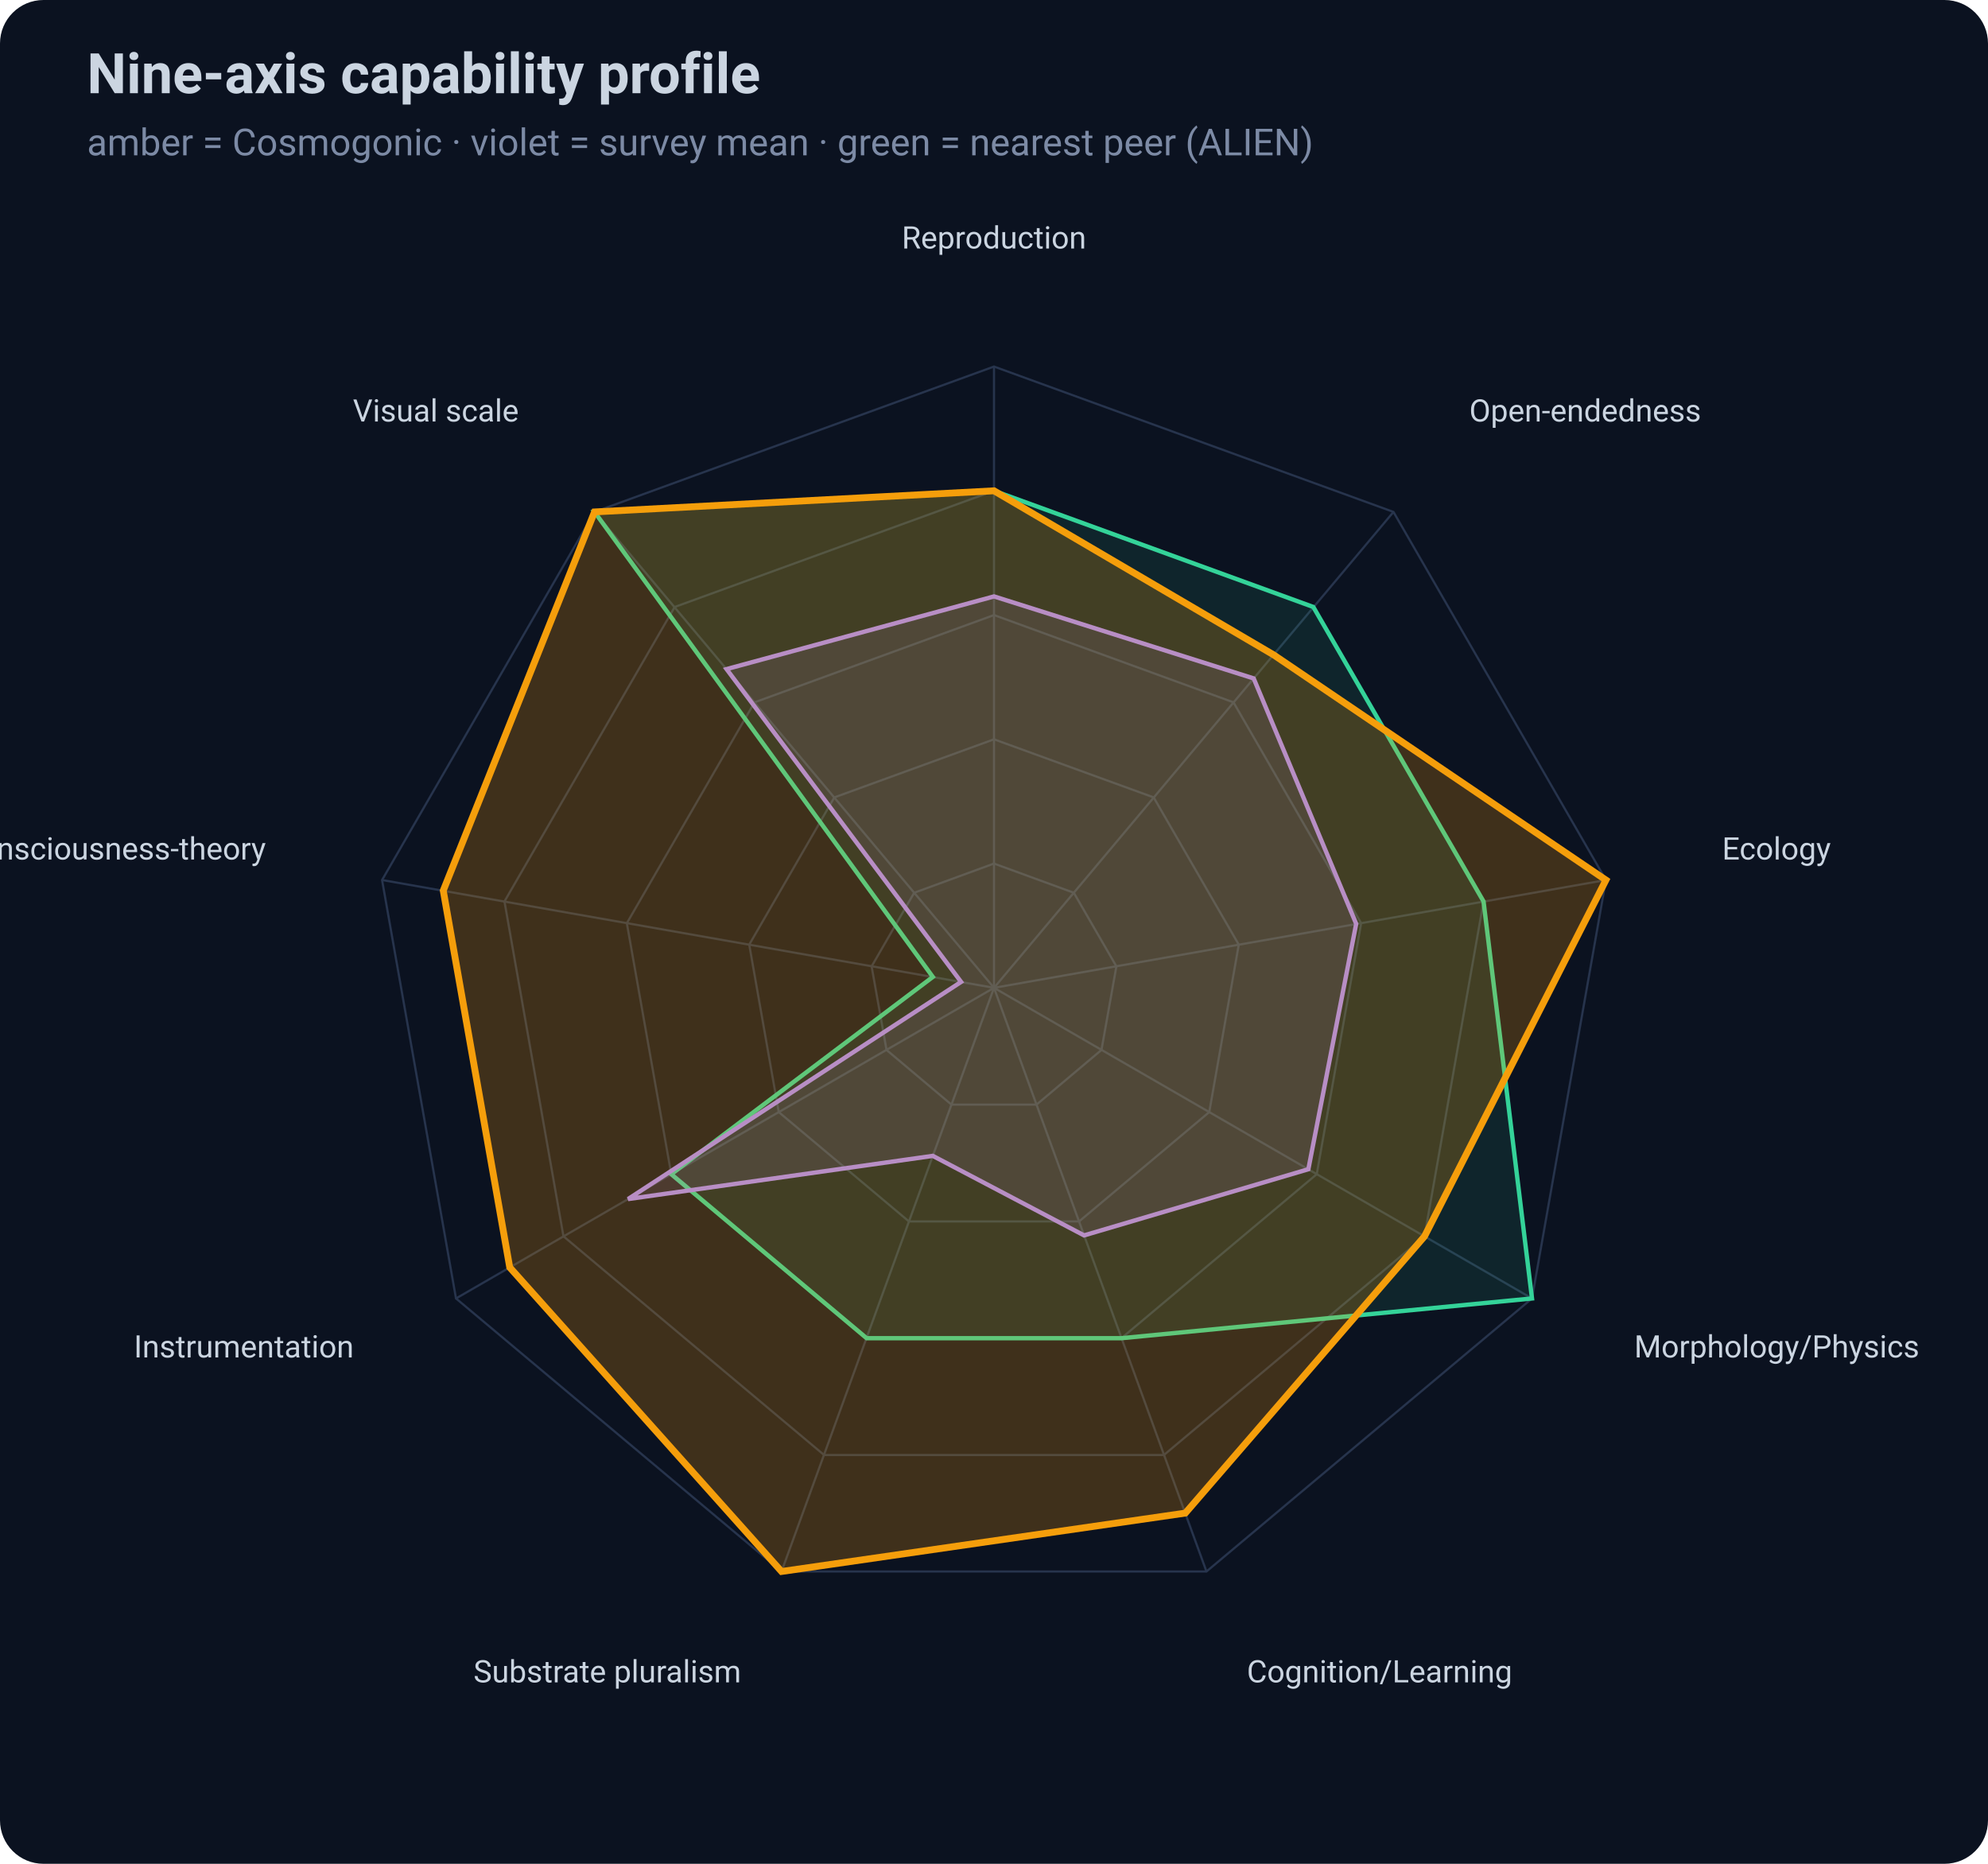
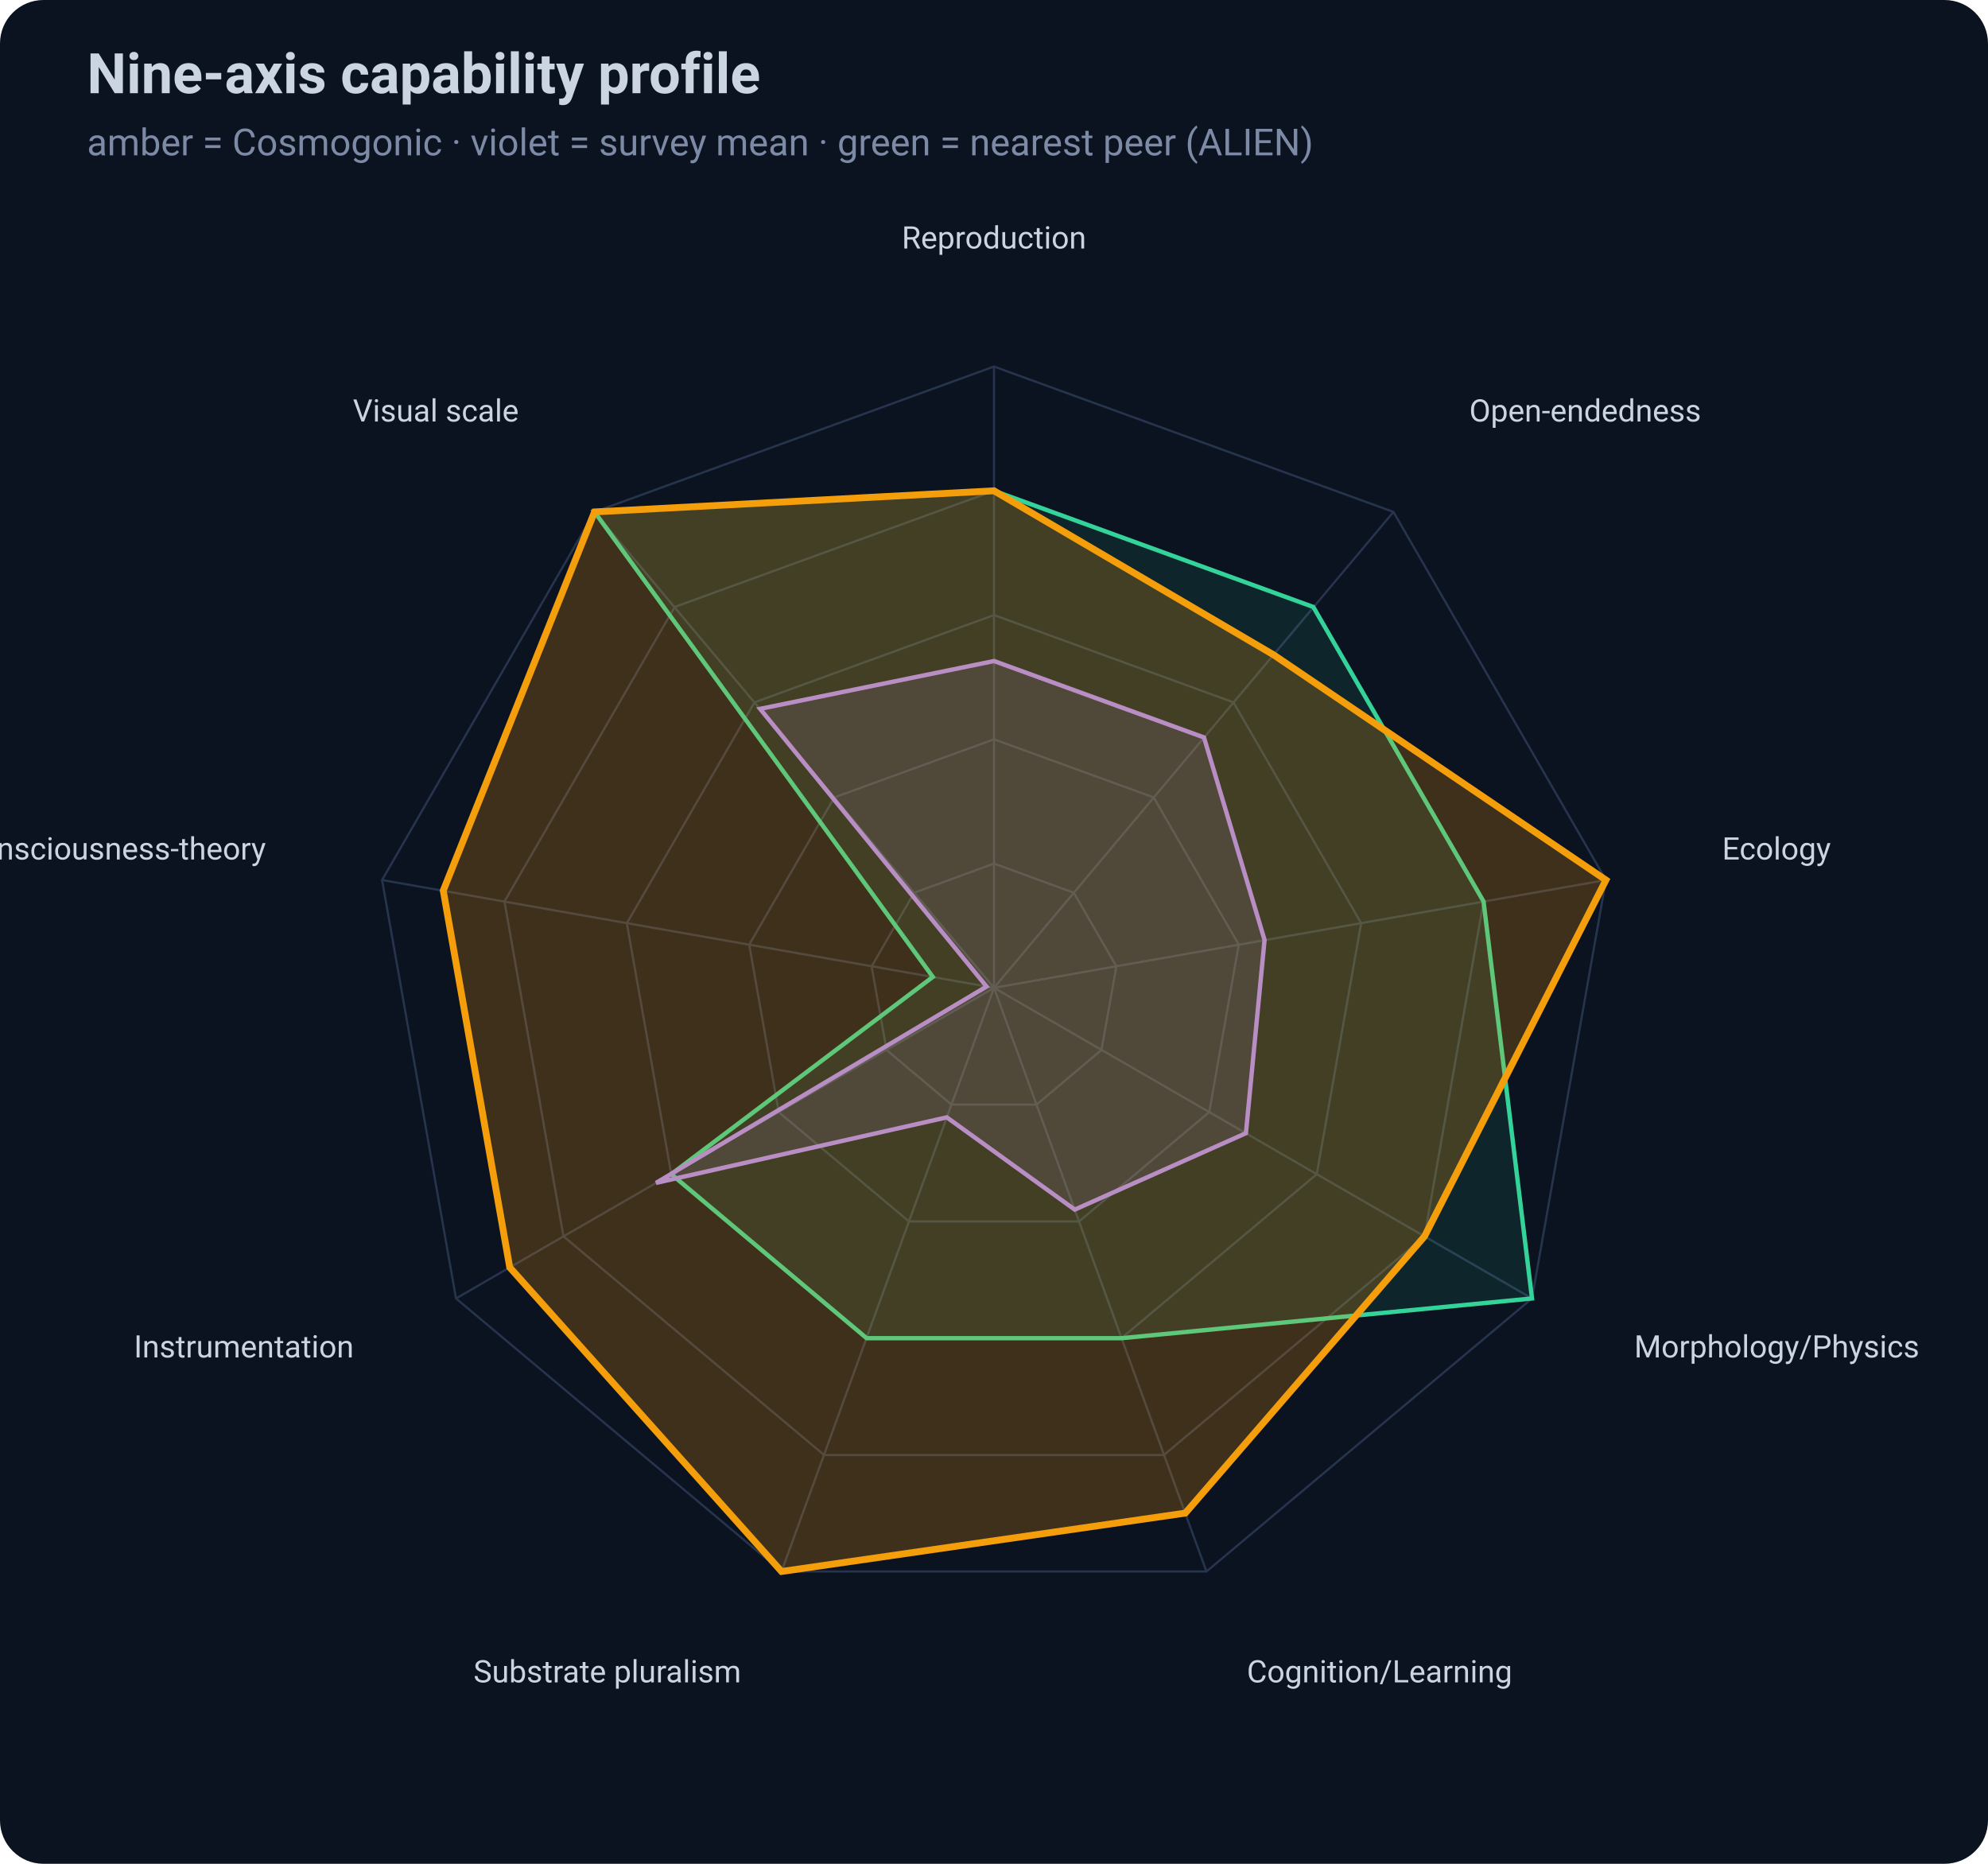
<svg xmlns="http://www.w3.org/2000/svg" viewBox="0 0 640 600" font-family="ui-sans-serif,system-ui,Segoe UI,Roboto,sans-serif" role="img" aria-label="Nine-axis capability radar">
  <rect width="640" height="600" rx="14" fill="#0b1220" />
  <text x="28" y="30" fill="#cbd5e1" font-size="18" font-weight="700">Nine-axis capability profile</text>
  <text x="28" y="50" fill="#7c8aa5" font-size="12">amber = Cosmogonic · violet = survey mean · green = nearest peer (ALIEN)</text>
  <polygon points="320,278 345.7,287.4 359.4,311.1 354.6,338 333.7,355.6 306.3,355.6 285.4,338 280.6,311.1 294.3,287.4" fill="none" stroke="#27344d" stroke-width="0.7" />
  <polygon points="320,238 371.4,256.7 398.8,304.1 389.3,358 347.4,393.2 292.6,393.2 250.7,358 241.2,304.1 268.6,256.7" fill="none" stroke="#27344d" stroke-width="0.7" />
  <polygon points="320,198 397.1,226.1 438.2,297.2 423.9,378 361,430.8 279,430.8 216.1,378 201.8,297.2 242.9,226.1" fill="none" stroke="#27344d" stroke-width="0.7" />
  <polygon points="320,158 422.8,195.4 477.6,290.2 458.6,398 374.7,468.4 265.3,468.4 181.4,398 162.4,290.2 217.2,195.4" fill="none" stroke="#27344d" stroke-width="0.7" />
  <polygon points="320,118 448.6,164.8 517,283.3 493.2,418 388.4,505.9 251.6,505.9 146.8,418 123,283.3 191.4,164.8" fill="none" stroke="#27344d" stroke-width="0.7" />
  <line x1="320" y1="318" x2="320" y2="118" stroke="#27344d" stroke-width="0.7" />
  <text x="320" y="80" fill="#cbd5e1" font-size="10" text-anchor="middle">Reproduction</text>
  <line x1="320" y1="318" x2="448.6" y2="164.8" stroke="#27344d" stroke-width="0.7" />
  <text x="473" y="135.7" fill="#cbd5e1" font-size="10" text-anchor="start">Open-endedness</text>
  <line x1="320" y1="318" x2="517" y2="283.3" stroke="#27344d" stroke-width="0.7" />
  <text x="554.4" y="276.7" fill="#cbd5e1" font-size="10" text-anchor="start">Ecology</text>
  <line x1="320" y1="318" x2="493.2" y2="418" stroke="#27344d" stroke-width="0.7" />
  <text x="526.1" y="437" fill="#cbd5e1" font-size="10" text-anchor="start">Morphology/Physics</text>
  <line x1="320" y1="318" x2="388.4" y2="505.9" stroke="#27344d" stroke-width="0.7" />
  <text x="401.4" y="541.6" fill="#cbd5e1" font-size="10" text-anchor="start">Cognition/Learning</text>
  <line x1="320" y1="318" x2="251.6" y2="505.9" stroke="#27344d" stroke-width="0.7" />
  <text x="238.6" y="541.6" fill="#cbd5e1" font-size="10" text-anchor="end">Substrate pluralism</text>
  <line x1="320" y1="318" x2="146.8" y2="418" stroke="#27344d" stroke-width="0.7" />
  <text x="113.9" y="437" fill="#cbd5e1" font-size="10" text-anchor="end">Instrumentation</text>
  <line x1="320" y1="318" x2="123" y2="283.3" stroke="#27344d" stroke-width="0.7" />
  <text x="85.6" y="276.7" fill="#cbd5e1" font-size="10" text-anchor="end">Consciousness-theory</text>
  <line x1="320" y1="318" x2="191.4" y2="164.8" stroke="#27344d" stroke-width="0.7" />
  <text x="167" y="135.7" fill="#cbd5e1" font-size="10" text-anchor="end">Visual scale</text>
  <polygon points="320,158 422.8,195.4 477.6,290.2 493.2,418 361,430.8 279,430.8 216.1,378 300.3,314.5 191.4,164.8" fill="#34d399" fill-opacity="0.10" stroke="#34d399" stroke-width="1.4" />
-   <polygon points="320,192 403.6,218.4 436.6,297.4 421.2,376.4 349,397.7 300.3,372.1 202.2,386 309.4,316.1 233.9,215.4" fill="#a78bfa" fill-opacity="0.12" stroke="#a78bfa" stroke-width="1.4" />
+   <polygon points="320,212.8 387.6,237.4 407.1,302.6 401.1,364.8 346,389.4 304.8,359.7 211.2,380.8 317.6,317.6 244.7,228.2" fill="#a78bfa" fill-opacity="0.12" stroke="#a78bfa" stroke-width="1.4" />
  <polygon points="320,158 410,210.8 517,283.3 458.6,398 381.6,487.1 251.6,505.9 164.1,408 142.7,286.7 191.4,164.8" fill="#f59e0b" fill-opacity="0.22" stroke="#f59e0b" stroke-width="2.2" />
</svg>
